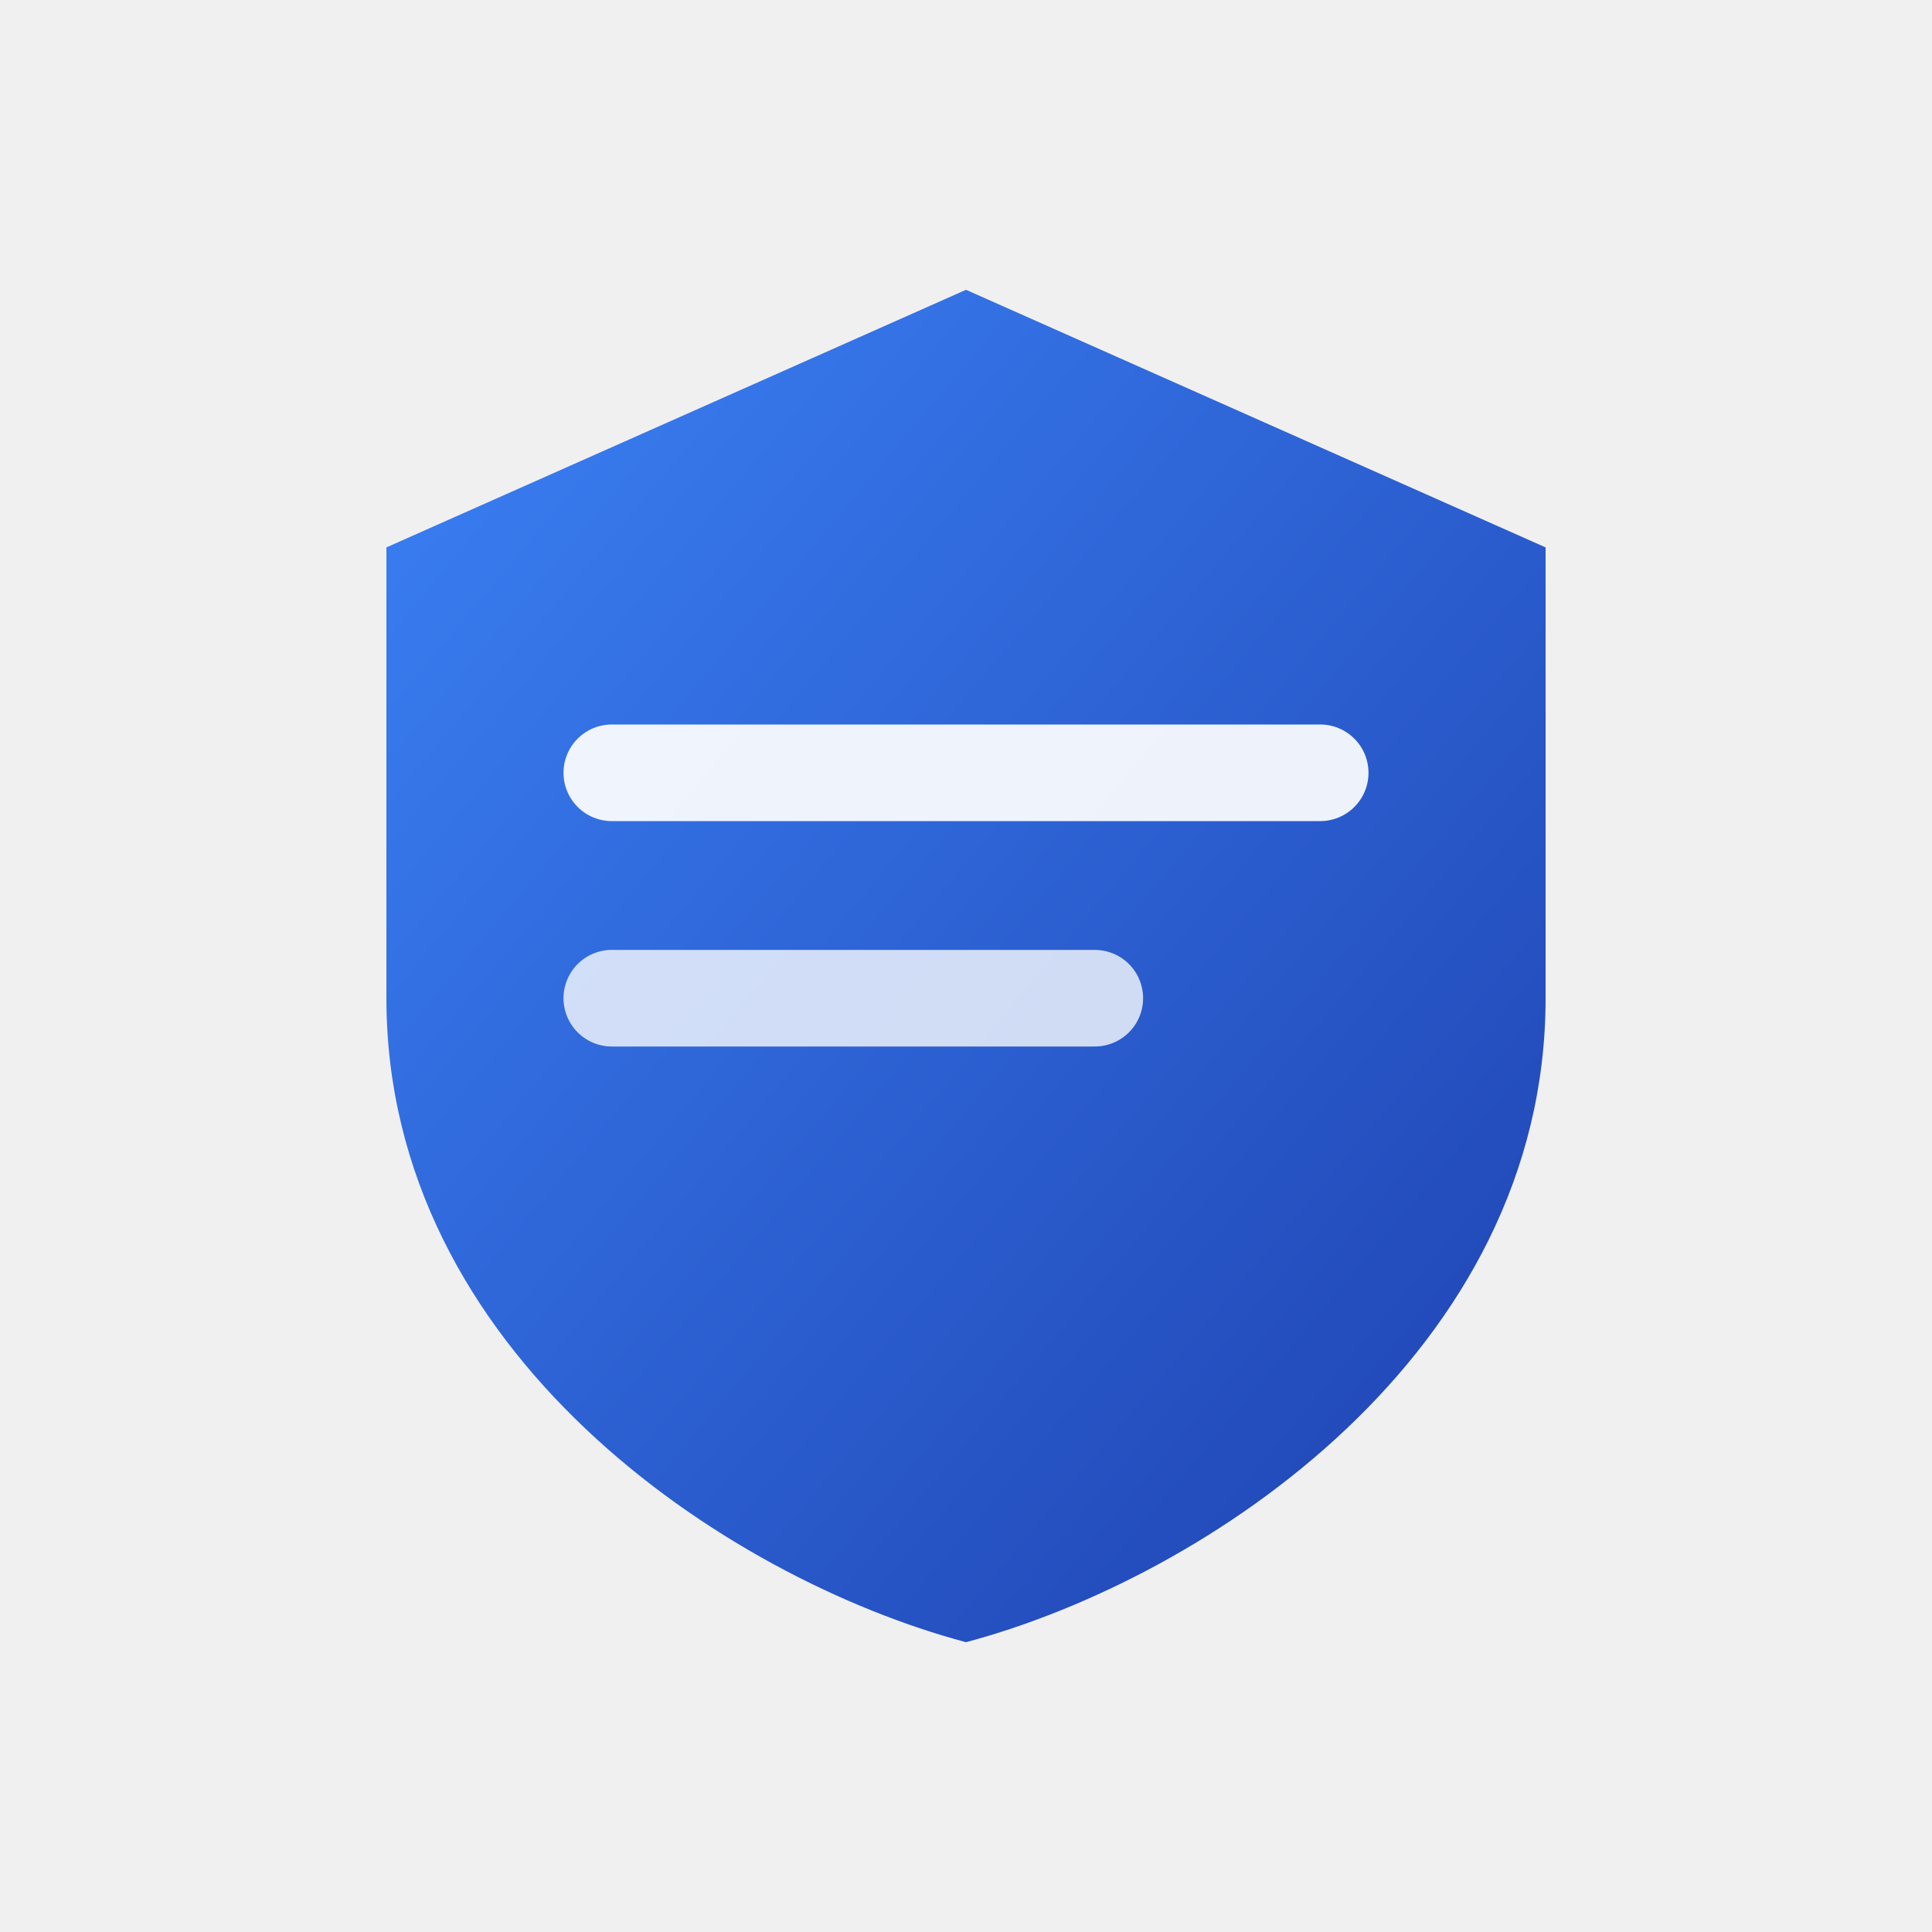
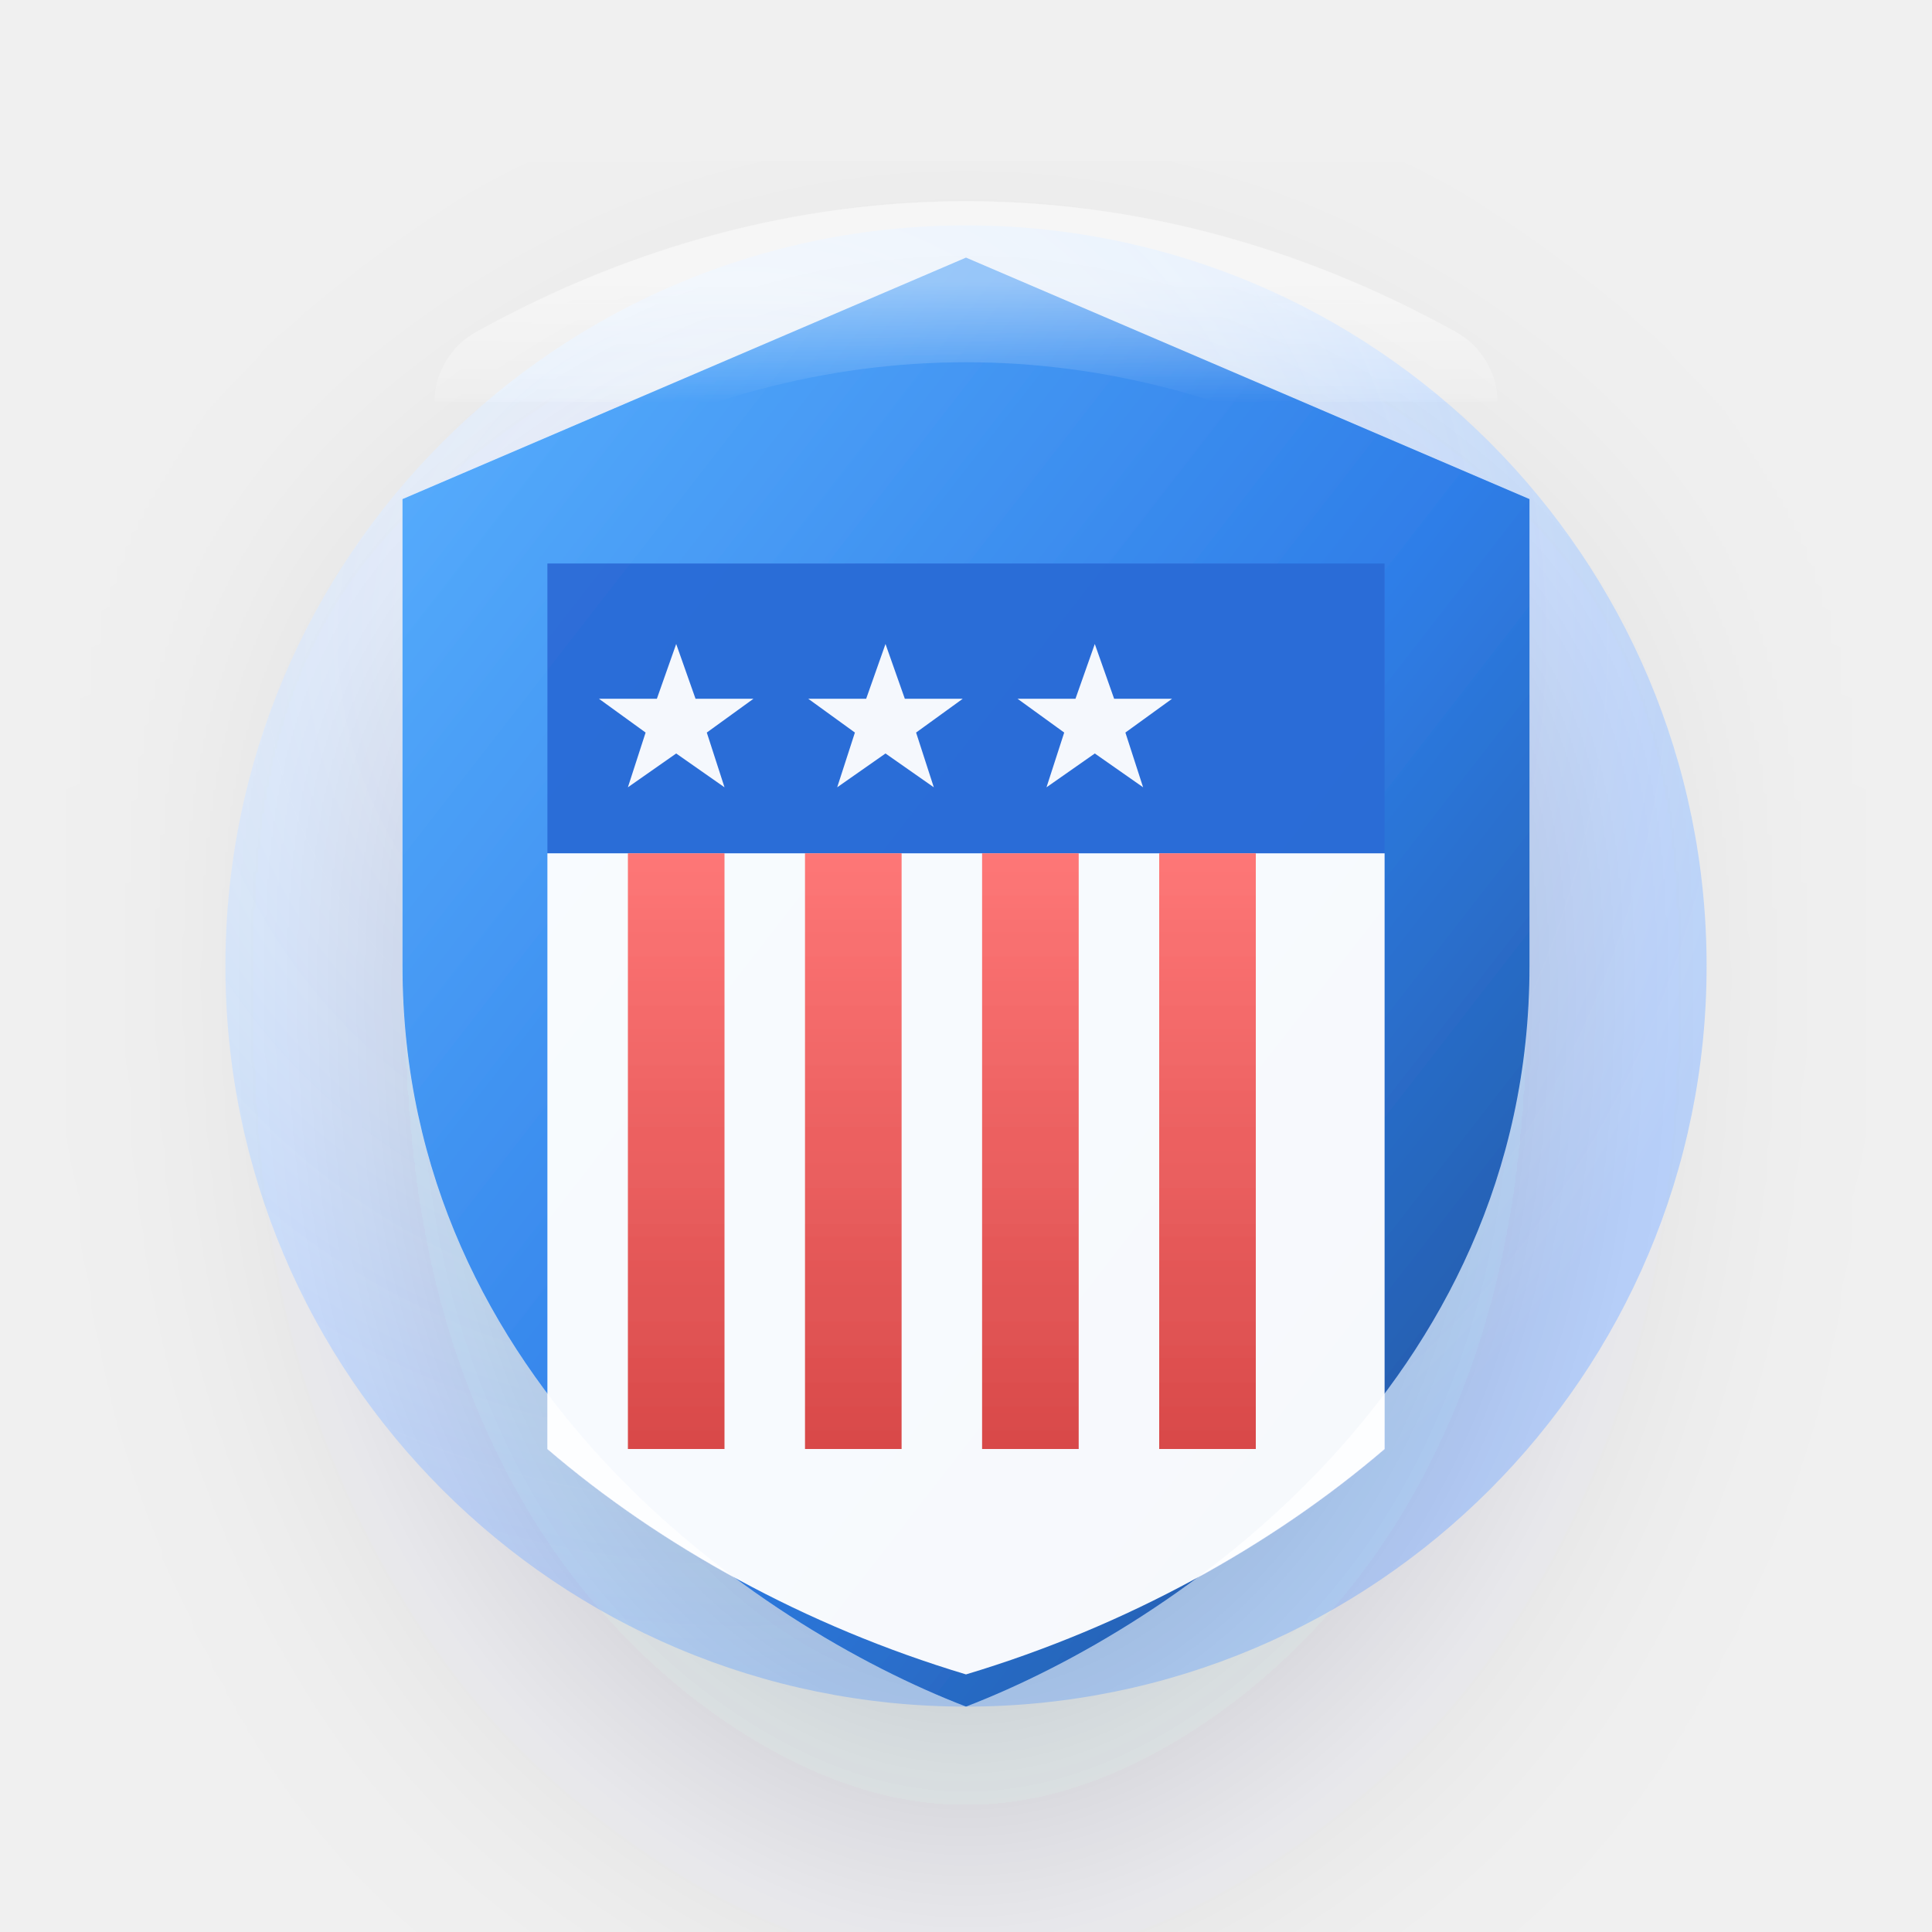
- <svg xmlns="http://www.w3.org/2000/svg" width="120" height="120" viewBox="0 0 120 120">
+ <svg xmlns="http://www.w3.org/2000/svg" width="160" height="160" viewBox="0 0 120 120">
  <defs>
-     <linearGradient id="acaGrad" x1="0" y1="0" x2="1" y2="1">
-       <stop offset="0%" stop-color="#3B82F6" />
-       <stop offset="100%" stop-color="#1E40AF" />
+     <radialGradient id="bg" cx="35%" cy="28%" r="70%">
+       <stop offset="0" stop-color="#ffffff" stop-opacity="0.98" />
+       <stop offset="0.55" stop-color="#dcebff" stop-opacity="0.95" />
+       <stop offset="1" stop-color="#b9d4ff" stop-opacity="0.92" />
+     </radialGradient>
+     <filter id="softShadow" x="-30%" y="-30%" width="160%" height="160%">
+       <feDropShadow dx="0" dy="10" stdDeviation="10" flood-color="#0b2a52" flood-opacity="0.18" />
+     </filter>
+     <linearGradient id="shieldBlue" x1="0" y1="0" x2="1" y2="1">
+       <stop offset="0" stop-color="#5bb2ff" />
+       <stop offset="0.55" stop-color="#2f7ee8" />
+       <stop offset="1" stop-color="#1f4f93" />
+     </linearGradient>
+     <linearGradient id="stripeRed" x1="0" y1="0" x2="0" y2="1">
+       <stop offset="0" stop-color="#ff6b6b" />
+       <stop offset="1" stop-color="#d63a3a" />
+     </linearGradient>
+     <linearGradient id="shine" x1="0" y1="0" x2="0" y2="1">
+       <stop offset="0" stop-color="#ffffff" stop-opacity="0.55" />
+       <stop offset="1" stop-color="#ffffff" stop-opacity="0" />
    </linearGradient>
  </defs>
-   <path d="M60 18L96 34v28c0 22-21 36-36 40C45 98 24 84 24 62V34L60 18z" fill="url(#acaGrad)" />
-   <path d="M38 48h44" stroke="#fff" stroke-width="6" stroke-linecap="round" opacity=".92" />
-   <path d="M38 62h30" stroke="#fff" stroke-width="6" stroke-linecap="round" opacity=".78" />
+   <circle cx="60" cy="60" r="46" fill="url(#bg)" />
+   <g filter="url(#softShadow)">
+     <path d="M60 16 95 31v29c0 26-22 41-35 46C47 101 25 86 25 60V31L60 16z" fill="url(#shieldBlue)" />
+     <path d="M34 35h52v18H34z" fill="#2b6bd6" opacity="0.95" />
+     <g fill="#fff" opacity="0.95">
+       <path d="M42 40l1.2 3.4h3.6l-2.9 2.1 1.1 3.4-3-2.1-3 2.1 1.1-3.4-2.9-2.1h3.6z" />
+       <path d="M55 40l1.2 3.4h3.6l-2.9 2.1 1.1 3.4-3-2.1-3 2.1 1.1-3.4-2.9-2.1h3.6z" />
+       <path d="M68 40l1.2 3.4h3.6l-2.9 2.1 1.1 3.4-3-2.1-3 2.1 1.1-3.4-2.9-2.1h3.6z" />
+     </g>
+     <path d="M34 53h52v37c-7 6-16 11-26 14-10-3-19-8-26-14V53z" fill="#fff" opacity="0.96" />
+     <g opacity="0.92">
+       <rect x="39" y="53" width="6" height="37" fill="url(#stripeRed)" />
+       <rect x="50" y="53" width="6" height="37" fill="url(#stripeRed)" />
+       <rect x="61" y="53" width="6" height="37" fill="url(#stripeRed)" />
+       <rect x="72" y="53" width="6" height="37" fill="url(#stripeRed)" />
+     </g>
+     <path d="M32 25c18-10 38-10 56 0" fill="none" stroke="url(#shine)" stroke-width="10" stroke-linecap="round" opacity="0.8" />
+   </g>
</svg>
